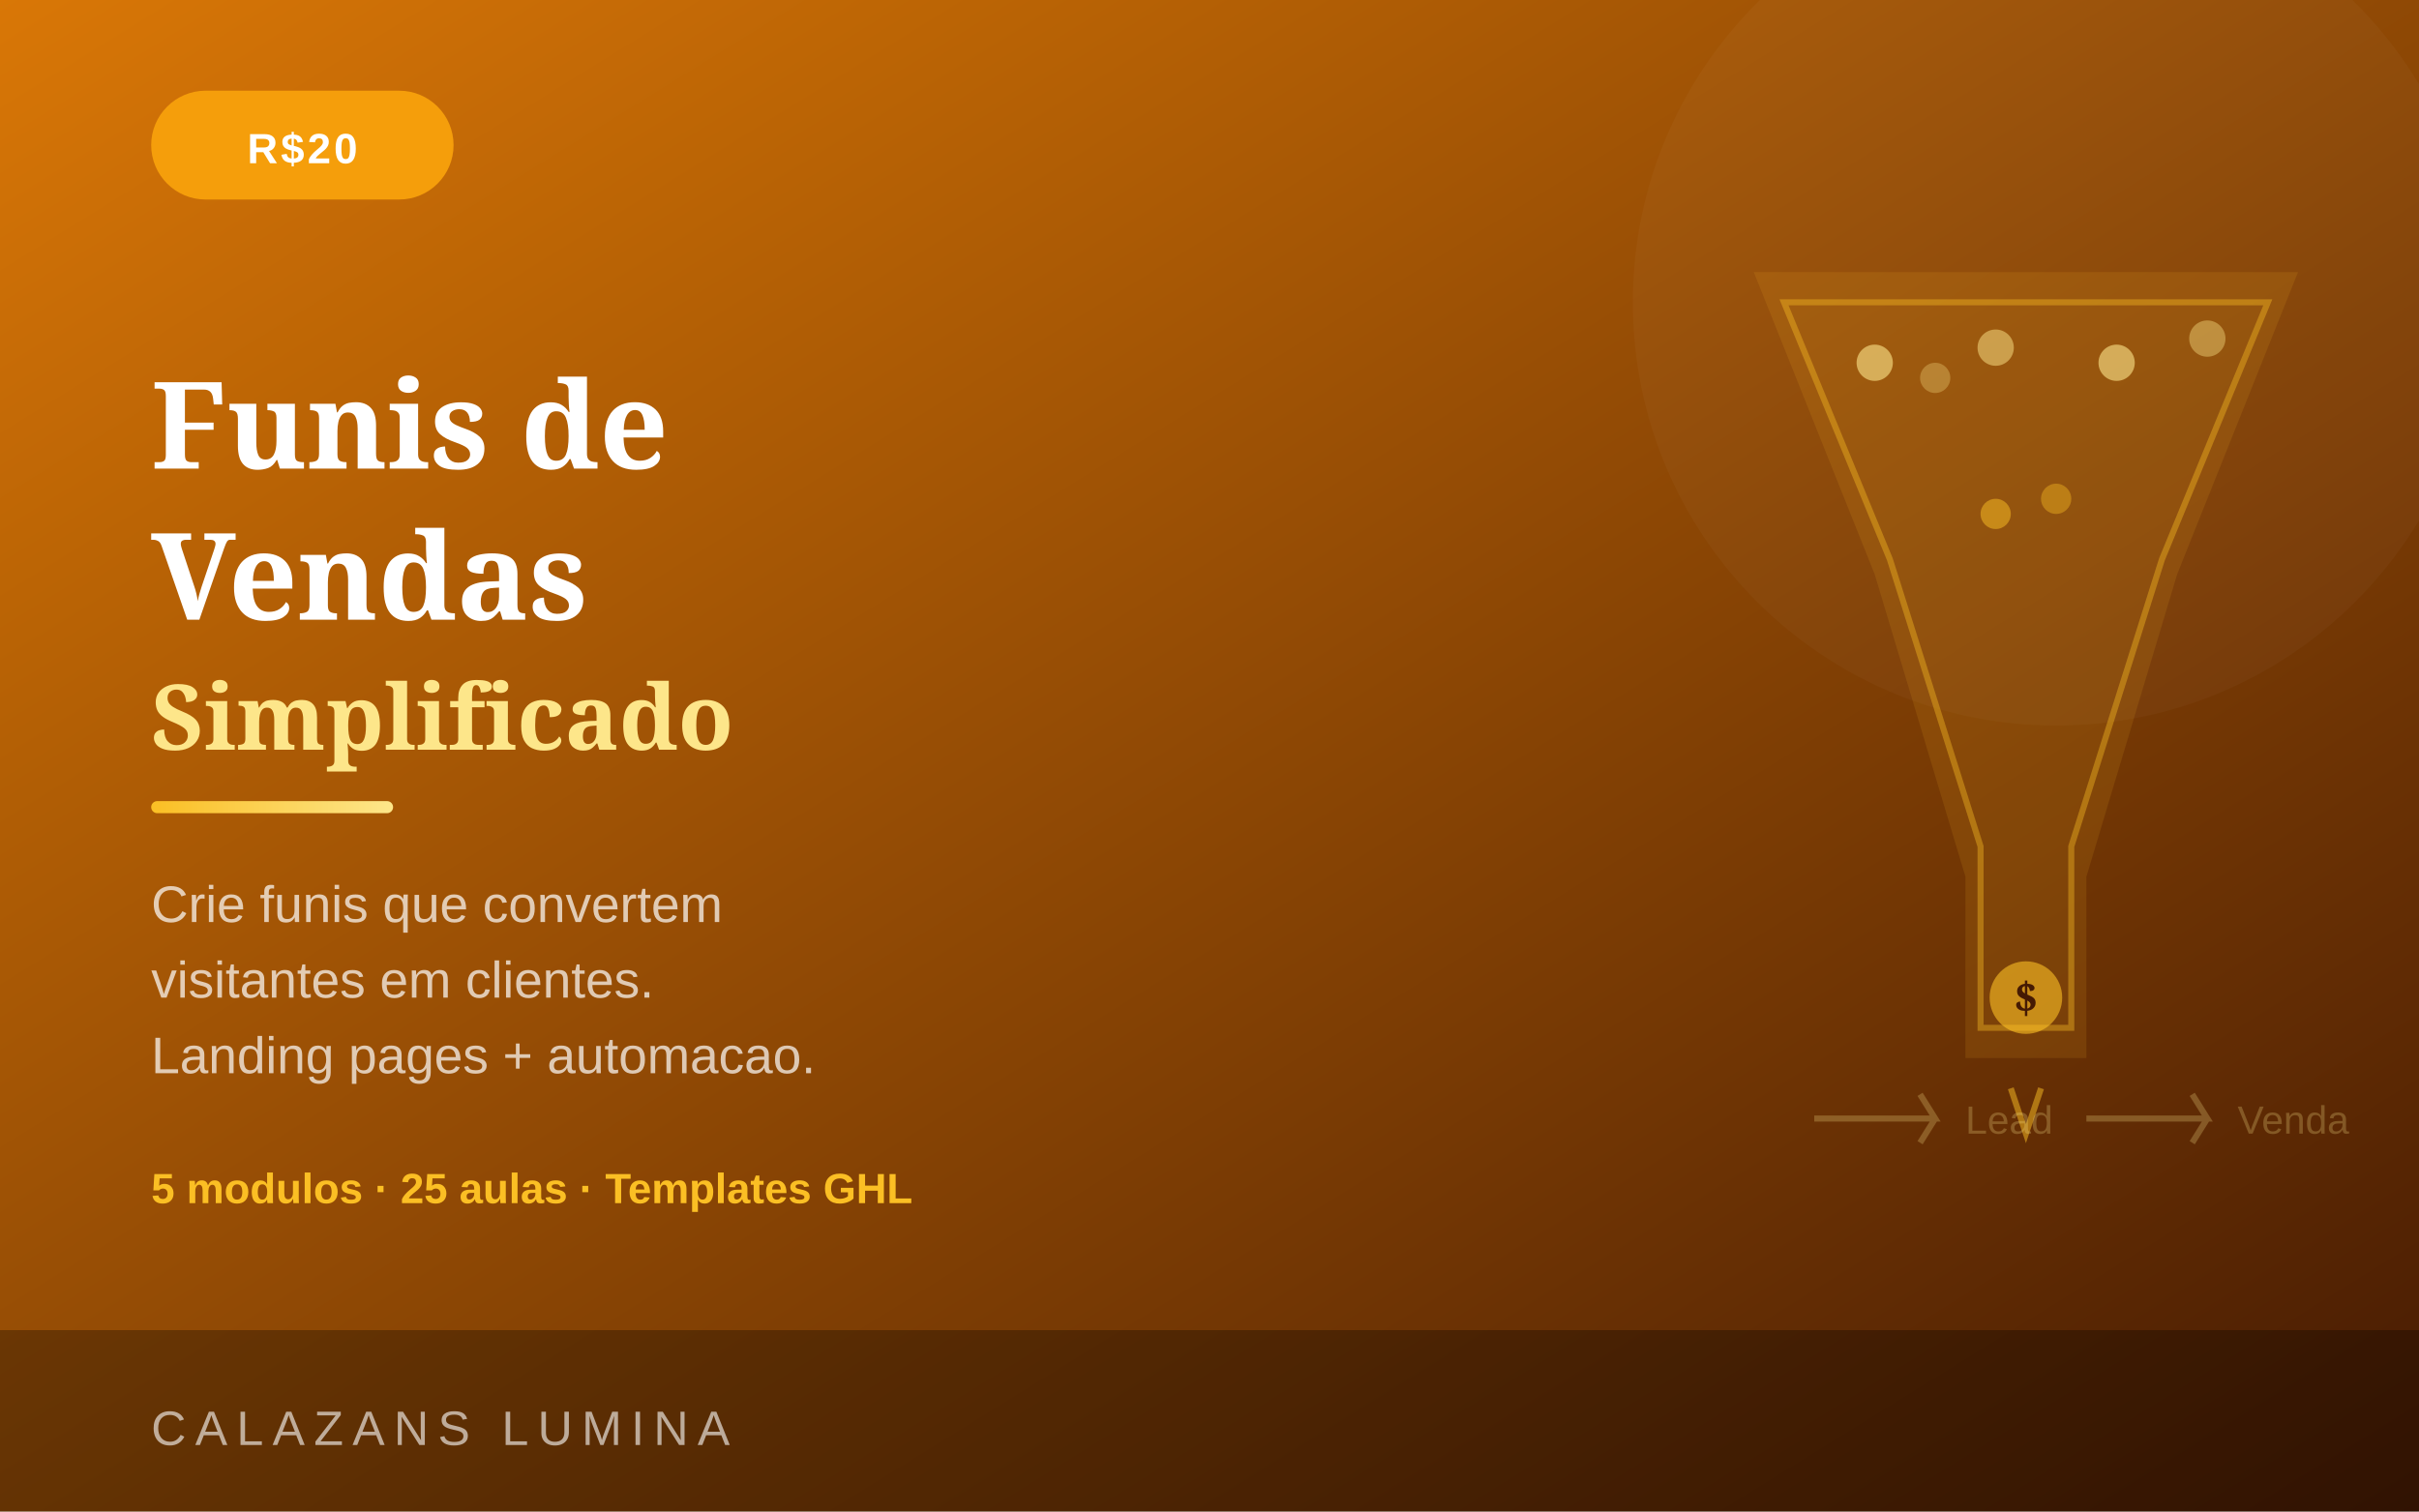
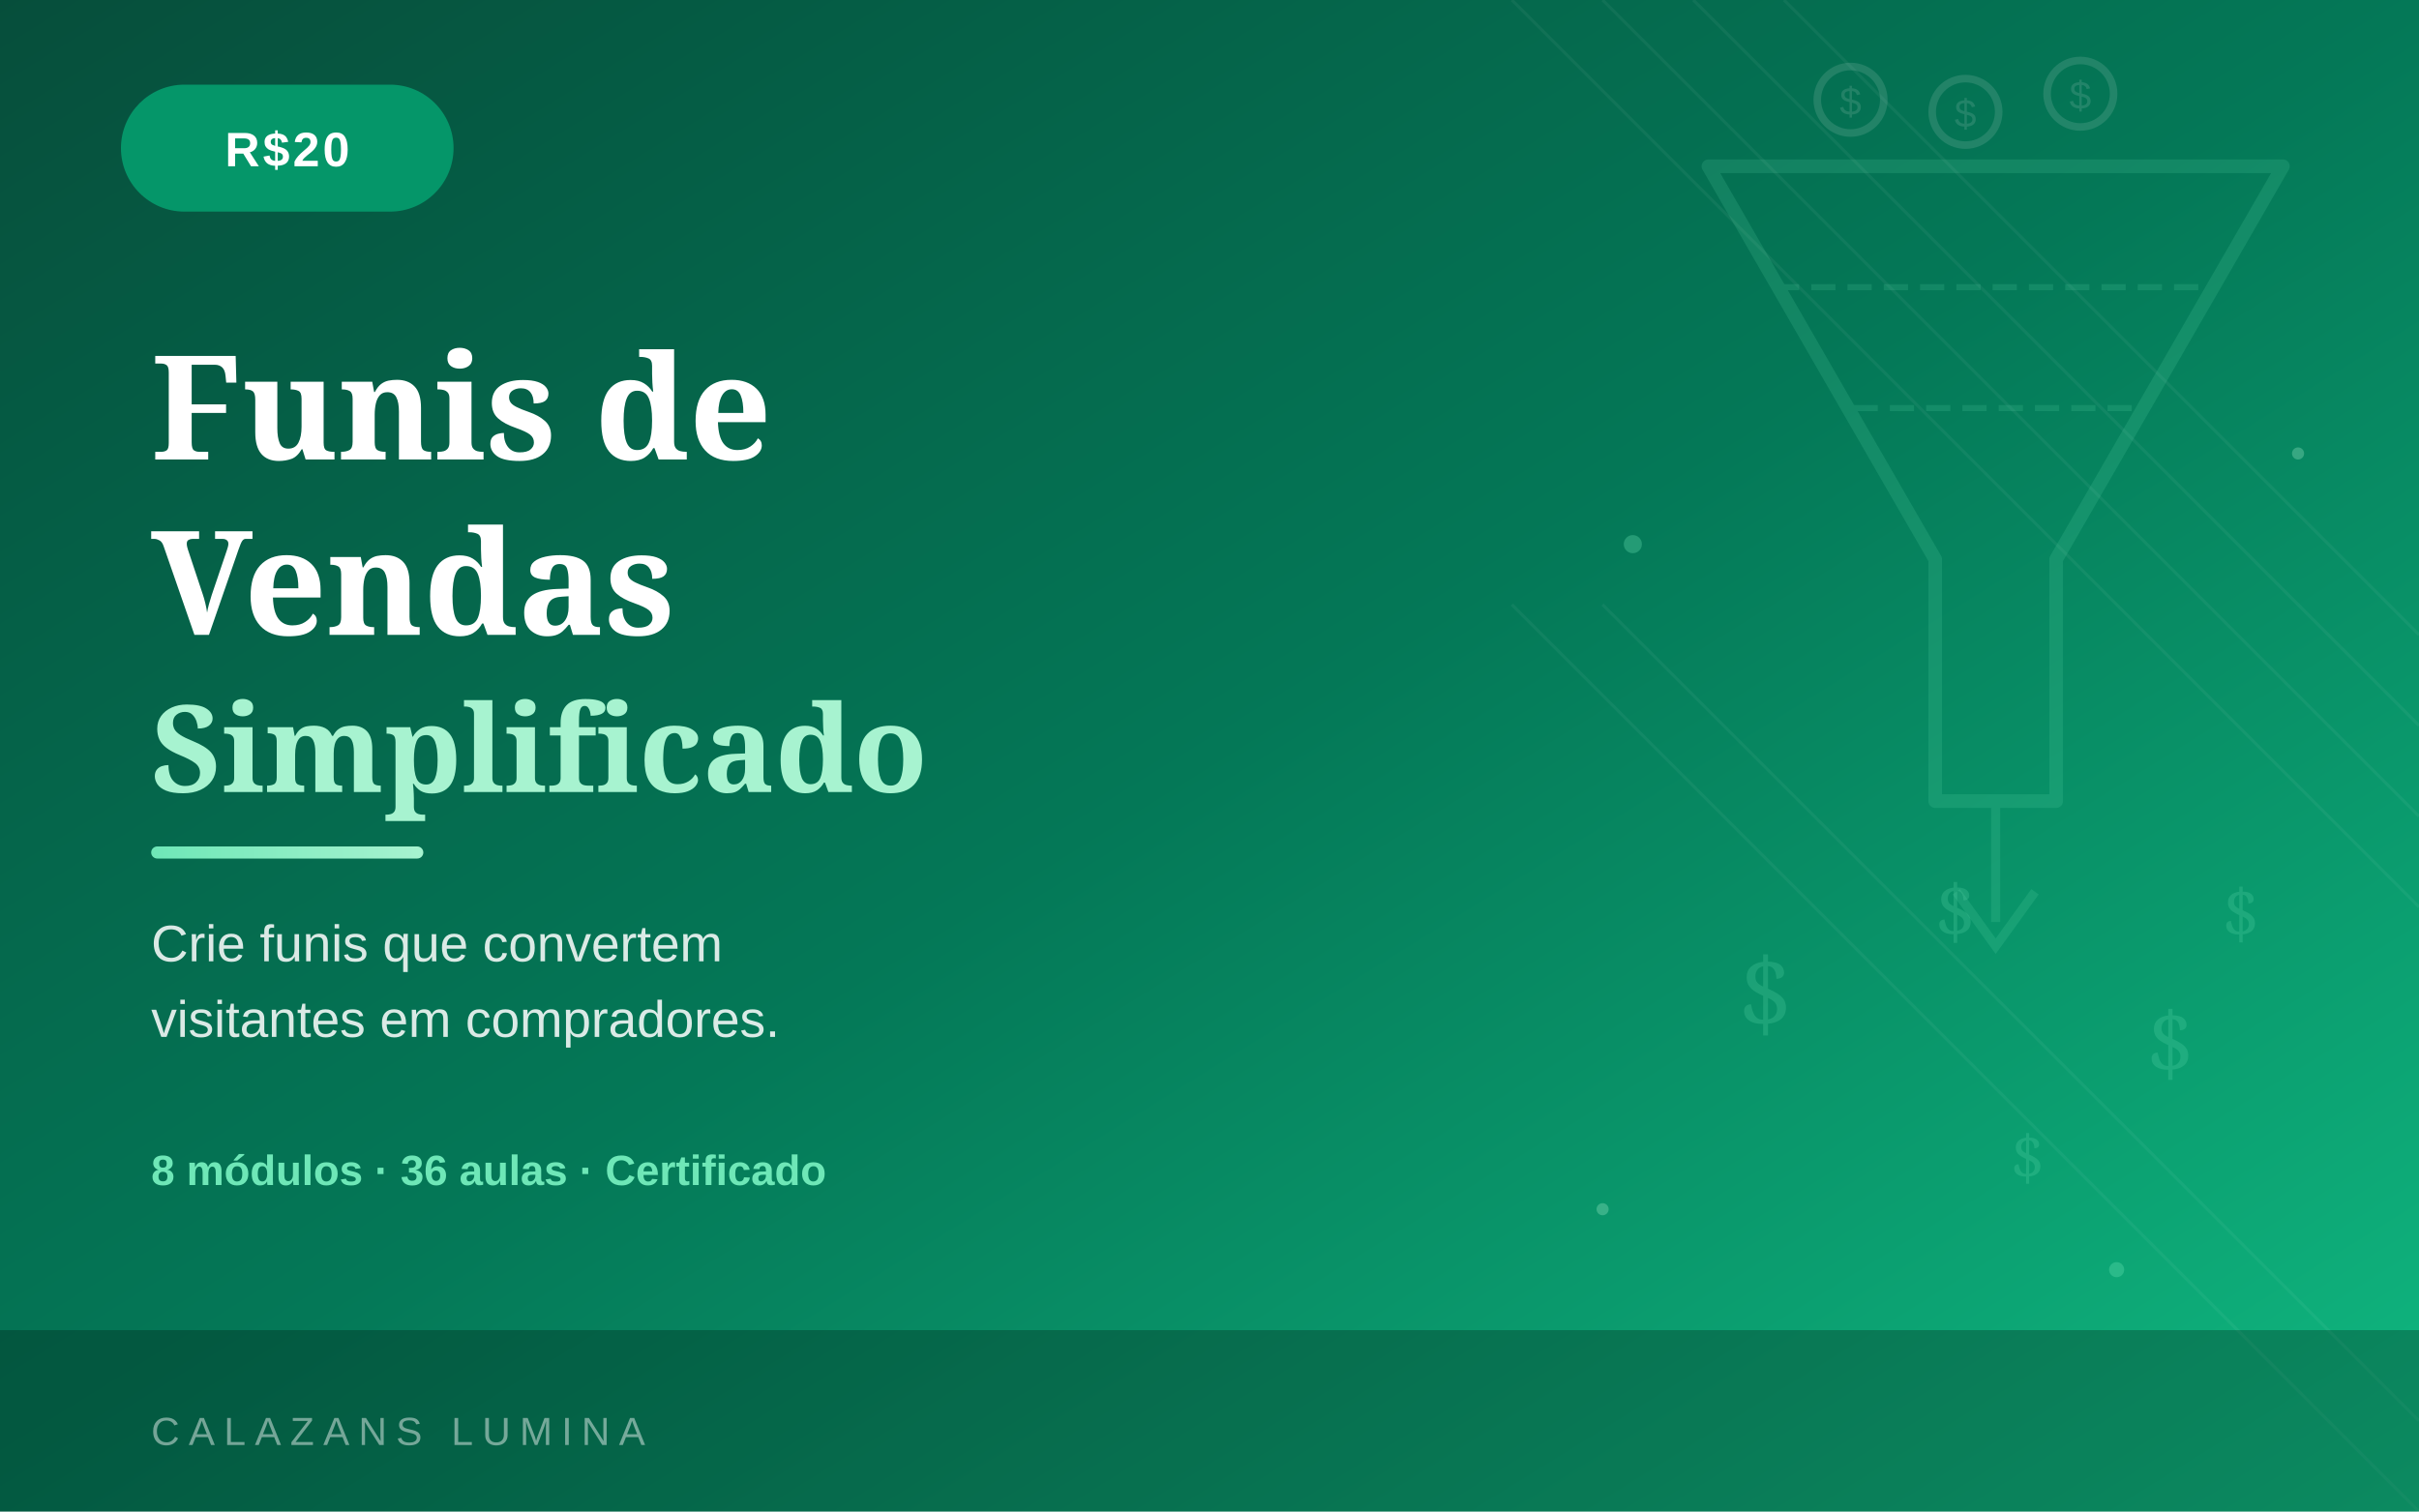
<svg xmlns="http://www.w3.org/2000/svg" width="800" height="500" viewBox="0 0 800 500">
  <defs>
    <linearGradient id="bg" x1="0%" y1="0%" x2="100%" y2="100%">
-       <stop offset="0%" style="stop-color:#d97706" />
-       <stop offset="100%" style="stop-color:#451a03" />
+       <stop offset="0%" style="stop-color:#064e3b" />
+       <stop offset="50%" style="stop-color:#047857" />
+       <stop offset="100%" style="stop-color:#10b981" />
    </linearGradient>
    <linearGradient id="accent" x1="0%" y1="0%" x2="100%" y2="0%">
-       <stop offset="0%" style="stop-color:#fbbf24" />
-       <stop offset="100%" style="stop-color:#fde68a" />
+       <stop offset="0%" style="stop-color:#6ee7b7" />
+       <stop offset="100%" style="stop-color:#a7f3d0" />
    </linearGradient>
  </defs>
  <rect width="800" height="500" fill="url(#bg)" />
-   <circle cx="680" cy="100" r="140" fill="#ffffff" opacity="0.03" />
-   <g transform="translate(560, 70)">
-     <path d="M20 20 L200 20 L160 120 L130 220 L130 280 L90 280 L90 220 L60 120Z" fill="#fbbf24" opacity="0.12" />
-     <path d="M30 30 L190 30 L155 115 L125 210 L125 270 L95 270 L95 210 L65 115Z" fill="none" stroke="#fbbf24" stroke-width="2" opacity="0.4" />
-     <circle cx="60" cy="50" r="6" fill="#fde68a" opacity="0.6" />
-     <circle cx="100" cy="45" r="6" fill="#fde68a" opacity="0.5" />
-     <circle cx="140" cy="50" r="6" fill="#fde68a" opacity="0.6" />
-     <circle cx="170" cy="42" r="6" fill="#fde68a" opacity="0.4" />
-     <circle cx="80" cy="55" r="5" fill="#fde68a" opacity="0.3" />
-     <circle cx="100" cy="100" r="5" fill="#fbbf24" opacity="0.5" />
-     <circle cx="120" cy="95" r="5" fill="#fbbf24" opacity="0.4" />
-     <circle cx="110" cy="260" r="12" fill="#fbbf24" opacity="0.6" />
-     <text x="110" y="265" font-family="Georgia,serif" font-size="14" font-weight="bold" fill="#451a03" text-anchor="middle">$</text>
-     <path d="M105 290 L110 305 L115 290" fill="none" stroke="#fbbf24" stroke-width="2" opacity="0.5" />
+   <g opacity="0.05" stroke="#ffffff" stroke-width="1">
+     <line x1="500" y1="0" x2="800" y2="300" />
+     <line x1="530" y1="0" x2="800" y2="270" />
+     <line x1="560" y1="0" x2="800" y2="240" />
+     <line x1="590" y1="0" x2="800" y2="210" />
+     <line x1="500" y1="200" x2="800" y2="500" />
+     <line x1="530" y1="200" x2="800" y2="470" />
  </g>
-   <g transform="translate(600, 370)" opacity="0.25">
-     <path d="M0 0 L40 0 L35 -8 M40 0 L35 8" fill="none" stroke="#fde68a" stroke-width="2" />
-     <text x="50" y="5" font-family="Arial,Helvetica,sans-serif" font-size="13" fill="#fde68a">Lead</text>
-     <path d="M90 0 L130 0 L125 -8 M130 0 L125 8" fill="none" stroke="#fde68a" stroke-width="2" />
-     <text x="140" y="5" font-family="Arial,Helvetica,sans-serif" font-size="13" fill="#fde68a">Venda</text>
+   <g transform="translate(555, 55)" opacity="0.15">
+     <path d="M10 0 L200 0 L125 130 L125 210 L85 210 L85 130 Z" fill="none" stroke="#6ee7b7" stroke-width="4.5" stroke-linejoin="round" />
+     <line x1="32" y1="40" x2="178" y2="40" stroke="#6ee7b7" stroke-width="2" stroke-dasharray="8 4" />
+     <line x1="58" y1="80" x2="152" y2="80" stroke="#6ee7b7" stroke-width="2" stroke-dasharray="8 4" />
+     <line x1="105" y1="210" x2="105" y2="250" stroke="#6ee7b7" stroke-width="3" />
+     <path d="M92 240 L105 258 L118 240" fill="none" stroke="#6ee7b7" stroke-width="3" />
  </g>
-   <rect x="50" y="30" width="100" height="36" rx="18" fill="#f59e0b" />
-   <text x="100" y="54" font-family="Arial,Helvetica,sans-serif" font-size="14" font-weight="bold" fill="#ffffff" text-anchor="middle" letter-spacing="1">R$20</text>
-   <text x="50" y="155" font-family="Georgia,serif" font-size="40" font-weight="bold" fill="#ffffff">Funis de</text>
-   <text x="50" y="205" font-family="Georgia,serif" font-size="40" font-weight="bold" fill="#ffffff">Vendas</text>
-   <text x="50" y="248" font-family="Georgia,serif" font-size="30" font-weight="bold" fill="#fde68a">Simplificado</text>
-   <rect x="50" y="265" width="80" height="4" rx="2" fill="url(#accent)" />
-   <text x="50" y="305" font-family="Arial,Helvetica,sans-serif" font-size="17" fill="#ffffff" opacity="0.7">Crie funis que convertem</text>
-   <text x="50" y="330" font-family="Arial,Helvetica,sans-serif" font-size="17" fill="#ffffff" opacity="0.7">visitantes em clientes.</text>
-   <text x="50" y="355" font-family="Arial,Helvetica,sans-serif" font-size="17" fill="#ffffff" opacity="0.7">Landing pages + automacao.</text>
-   <text x="50" y="398" font-family="Arial,Helvetica,sans-serif" font-size="14" fill="#fbbf24" font-weight="bold">5 modulos  ·  25 aulas  ·  Templates GHL</text>
-   <rect x="0" y="440" width="800" height="60" fill="#000000" opacity="0.3" />
-   <text x="50" y="478" font-family="Arial,Helvetica,sans-serif" font-size="16" fill="#ffffff" opacity="0.6" letter-spacing="3">CALAZANS LUMINA</text>
+   <g opacity="0.2" font-family="Georgia,serif" fill="#6ee7b7">
+     <text x="575" y="340" font-size="32">$</text>
+     <text x="640" y="310" font-size="24">$</text>
+     <text x="710" y="355" font-size="28">$</text>
+     <text x="665" y="390" font-size="20">$</text>
+     <text x="735" y="310" font-size="22">$</text>
+   </g>
+   <g transform="translate(590, 25)" opacity="0.12">
+     <circle cx="22" cy="8" r="11" fill="none" stroke="#ffffff" stroke-width="2.5" />
+     <text x="22" y="13" font-family="Arial" font-size="13" fill="#ffffff" text-anchor="middle">$</text>
+     <circle cx="60" cy="12" r="11" fill="none" stroke="#ffffff" stroke-width="2.5" />
+     <text x="60" y="17" font-family="Arial" font-size="13" fill="#ffffff" text-anchor="middle">$</text>
+     <circle cx="98" cy="6" r="11" fill="none" stroke="#ffffff" stroke-width="2.5" />
+     <text x="98" y="11" font-family="Arial" font-size="13" fill="#ffffff" text-anchor="middle">$</text>
+   </g>
+   <g opacity="0.3">
+     <circle cx="540" cy="180" r="3" fill="#6ee7b7" />
+     <circle cx="760" cy="150" r="2" fill="#a7f3d0" />
+     <circle cx="700" cy="420" r="2.5" fill="#6ee7b7" />
+     <circle cx="530" cy="400" r="2" fill="#a7f3d0" />
+   </g>
+   <rect x="40" y="28" width="110" height="42" rx="21" fill="#059669" />
+   <text x="95" y="55" font-family="Arial,Helvetica,sans-serif" font-size="16" font-weight="bold" fill="#ffffff" text-anchor="middle" letter-spacing="1">R$20</text>
+   <text x="50" y="152" font-family="Georgia,serif" font-size="48" font-weight="bold" fill="#ffffff">Funis de</text>
+   <text x="50" y="210" font-family="Georgia,serif" font-size="48" font-weight="bold" fill="#ffffff">Vendas</text>
+   <text x="50" y="262" font-family="Georgia,serif" font-size="40" font-weight="bold" fill="#a7f3d0">Simplificado</text>
+   <rect x="50" y="280" width="90" height="4" rx="2" fill="url(#accent)" />
+   <text x="50" y="318" font-family="Arial,Helvetica,sans-serif" font-size="17" fill="#ffffff" opacity="0.85">Crie funis que convertem</text>
+   <text x="50" y="343" font-family="Arial,Helvetica,sans-serif" font-size="17" fill="#ffffff" opacity="0.85">visitantes em compradores.</text>
+   <text x="50" y="392" font-family="Arial,Helvetica,sans-serif" font-size="14" fill="#6ee7b7" font-weight="bold">8 módulos  ·  36 aulas  ·  Certificado</text>
+   <rect x="0" y="440" width="800" height="60" fill="#000000" opacity="0.25" />
+   <text x="50" y="478" font-family="Arial,Helvetica,sans-serif" font-size="13" fill="#ffffff" opacity="0.45" letter-spacing="3">CALAZANS LUMINA</text>
</svg>
